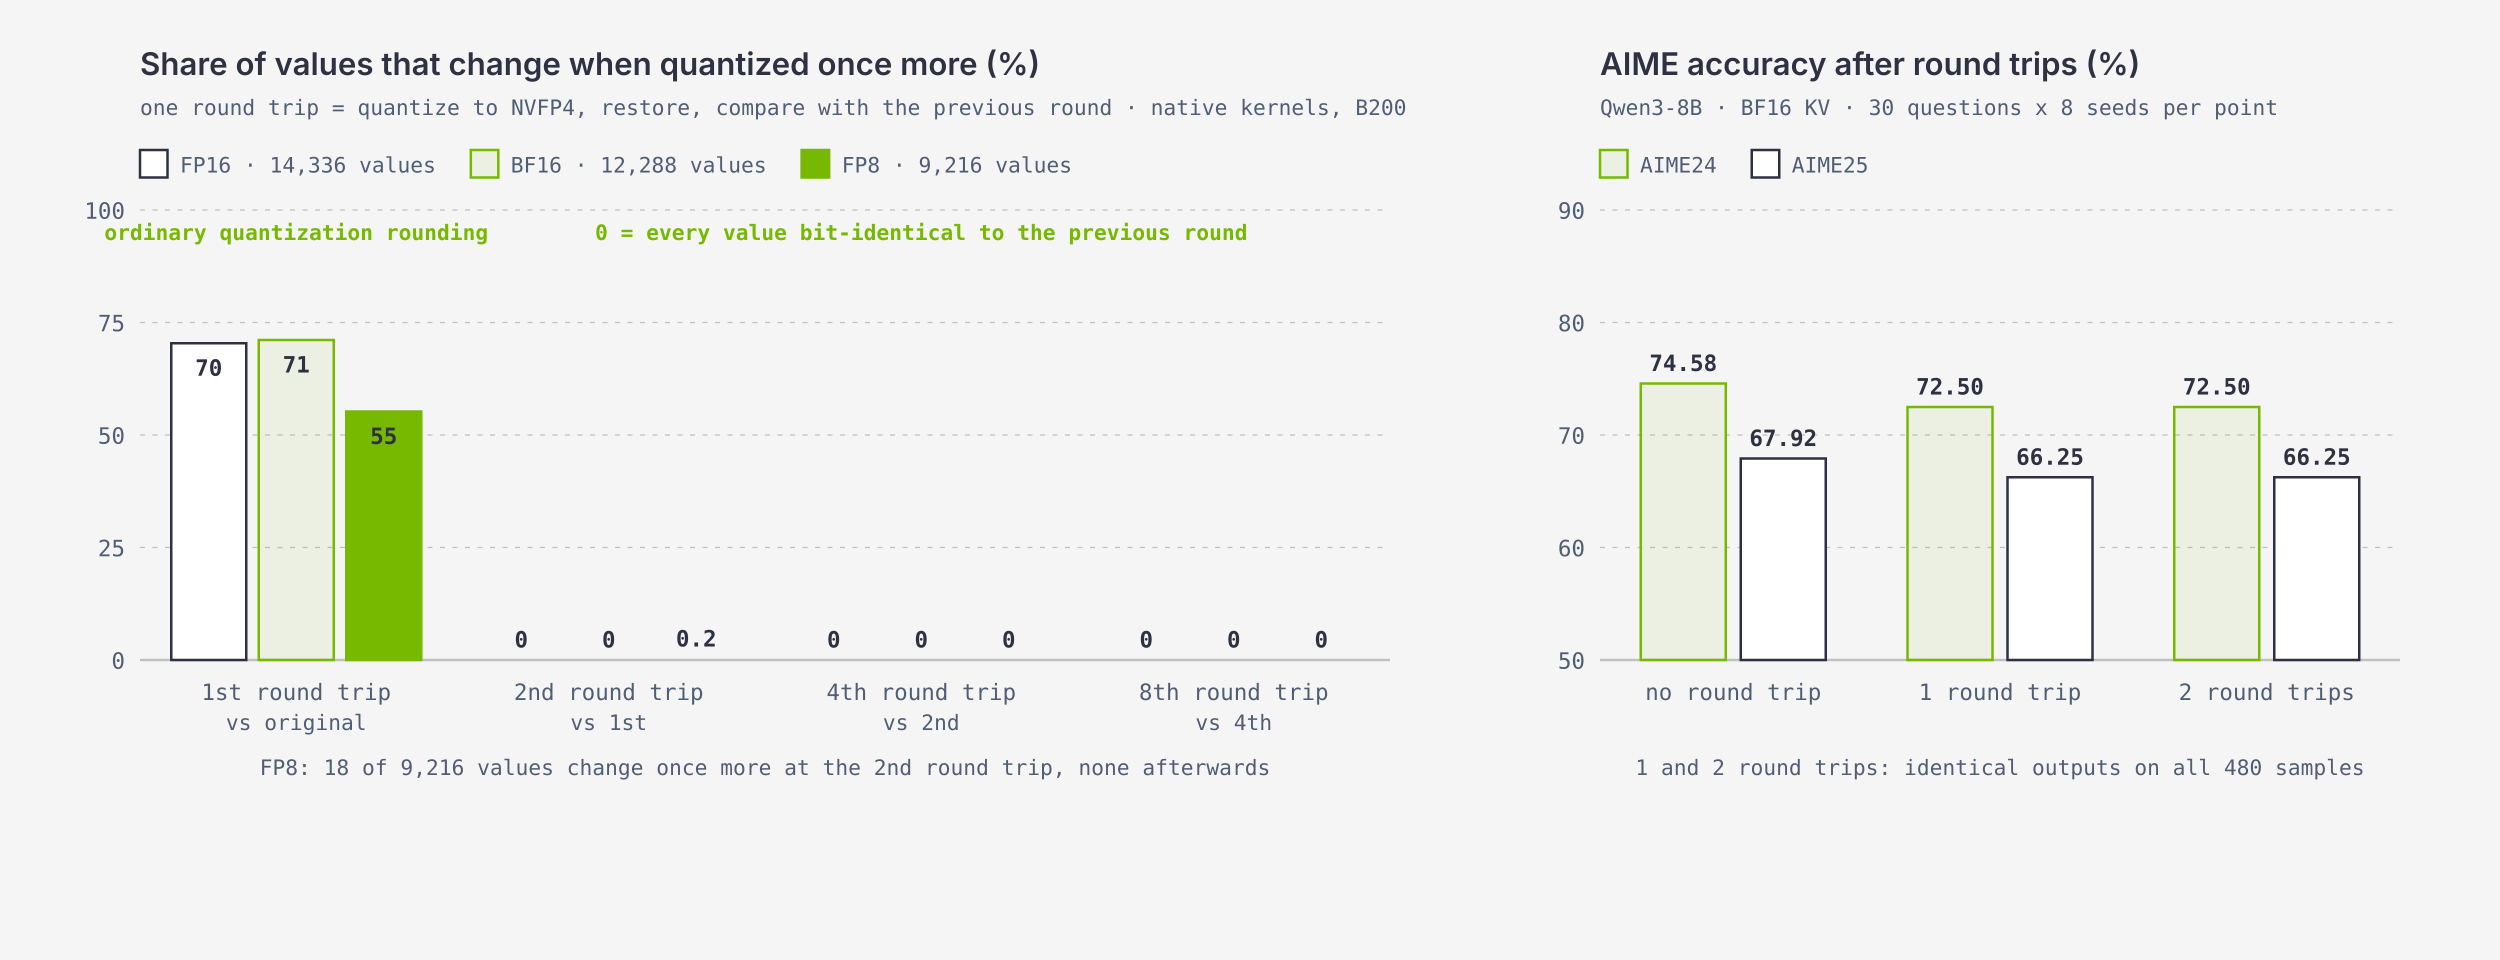
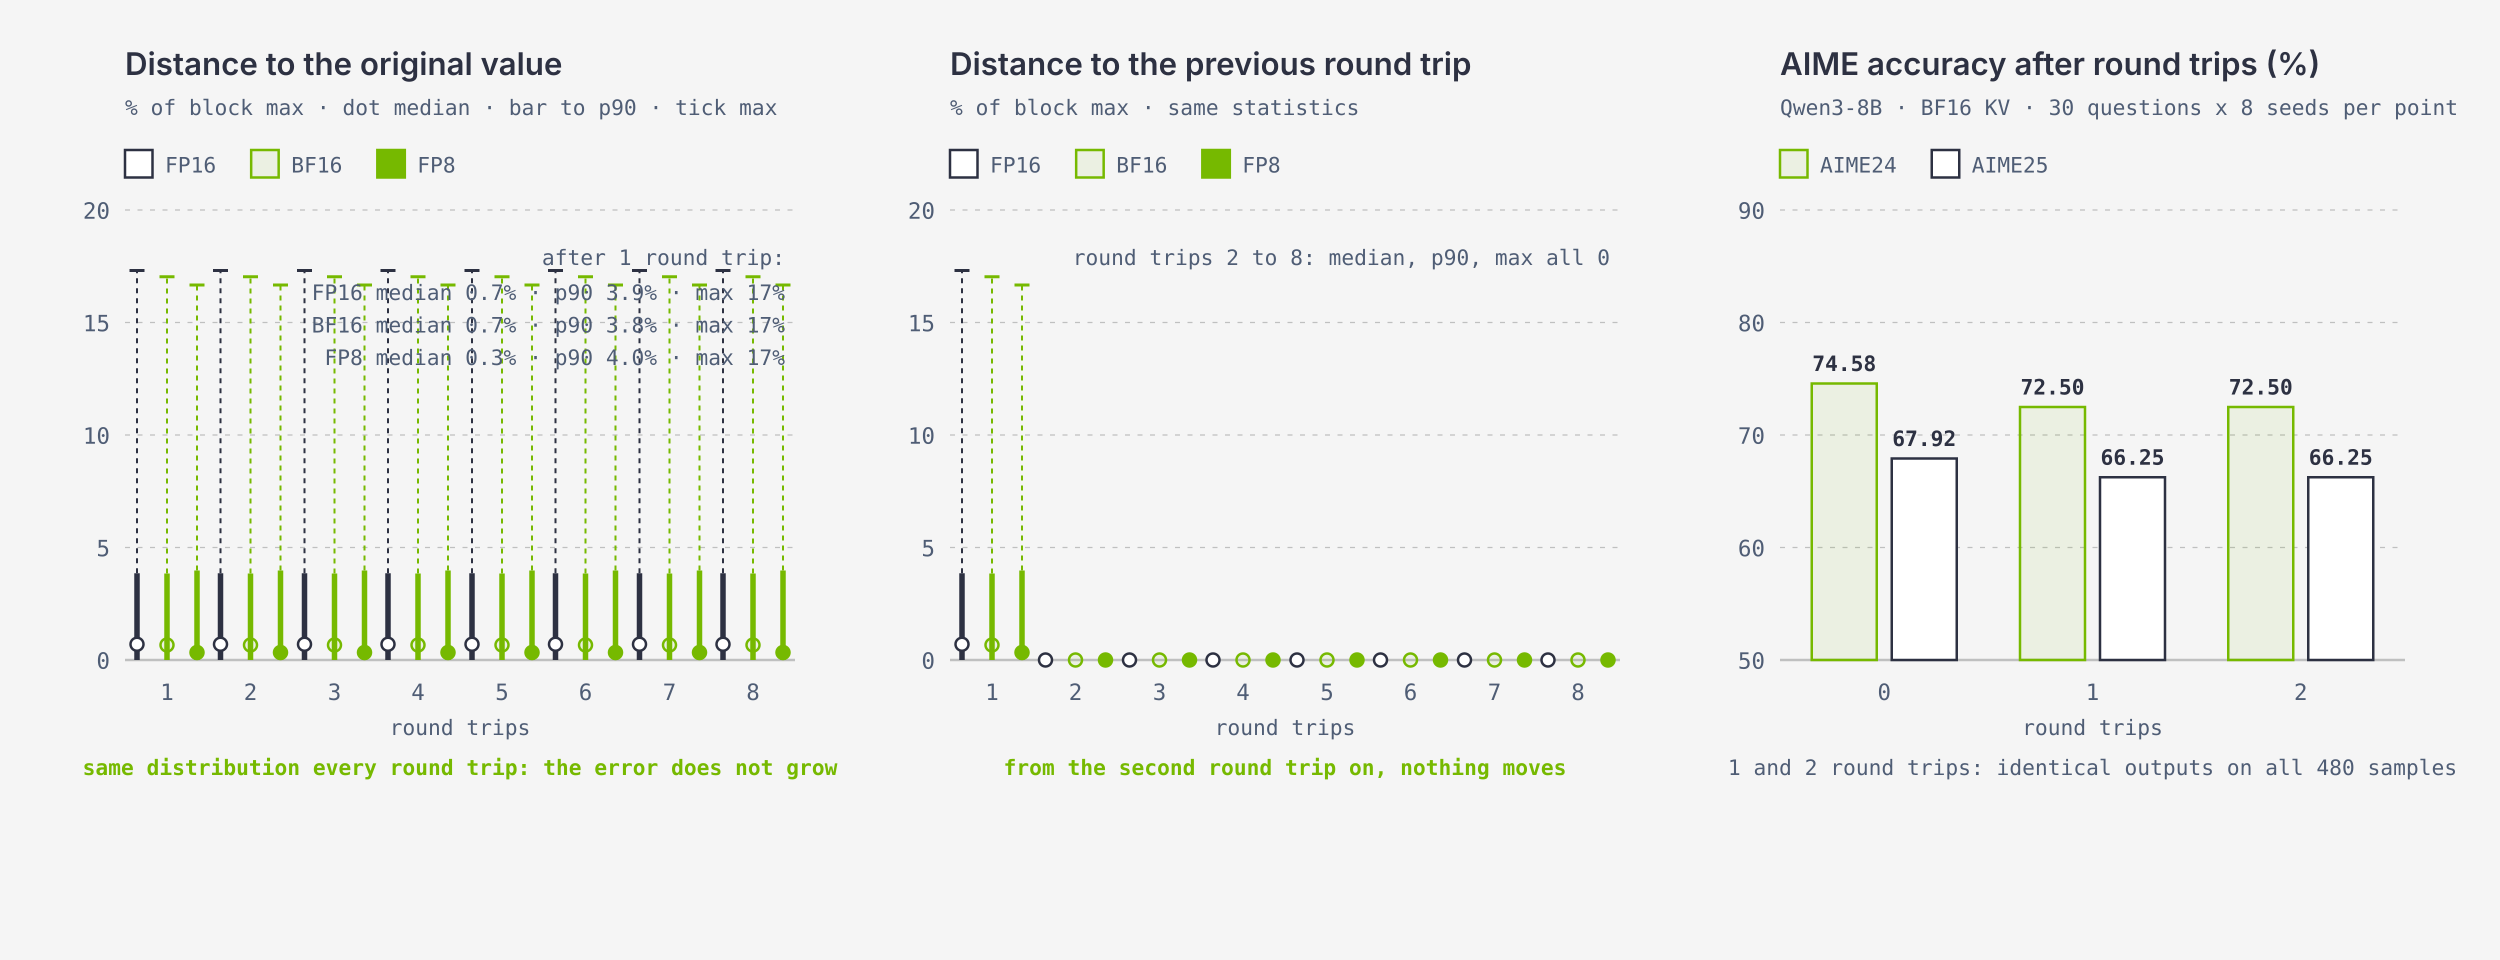
<svg xmlns="http://www.w3.org/2000/svg" viewBox="0 0 1000 384" width="1000" height="384">
  <defs>
    <marker id="ah" markerWidth="8" markerHeight="8" refX="7" refY="4" orient="auto" markerUnits="userSpaceOnUse">
      <path d="M0,0.5 L7,4 L0,7.5" fill="none" stroke="#4f5d75" stroke-width="1" />
    </marker>
  </defs>
  <rect width="1000" height="384" fill="#f5f5f5" />
-   <text x="56.0" y="30.0" font-family="'Geist','Inter',system-ui,-apple-system,'Segoe UI',sans-serif" font-size="12.5" font-weight="600" fill="#2d3142" text-anchor="start">Share of values that change when quantized once more (%)</text>
-   <text x="56.0" y="46.0" font-family="'Geist Mono','SFMono-Regular',Menlo,Consolas,monospace" font-size="8.5" font-weight="500" fill="#4f5d75" text-anchor="start">one round trip = quantize to NVFP4, restore, compare with the previous round · native kernels, B200</text>
-   <line x1="56" y1="264.0" x2="556" y2="264.0" stroke="#bfc0c0" stroke-width="1" />
-   <text x="50.0" y="267.5" font-family="'Geist Mono','SFMono-Regular',Menlo,Consolas,monospace" font-size="9" font-weight="500" fill="#4f5d75" text-anchor="end">0</text>
-   <line x1="56" y1="219.0" x2="556" y2="219.0" stroke="#bfc0c0" stroke-width="0.5" stroke-dasharray="2,3" />
-   <text x="50.0" y="222.5" font-family="'Geist Mono','SFMono-Regular',Menlo,Consolas,monospace" font-size="9" font-weight="500" fill="#4f5d75" text-anchor="end">25</text>
-   <line x1="56" y1="174.0" x2="556" y2="174.0" stroke="#bfc0c0" stroke-width="0.5" stroke-dasharray="2,3" />
-   <text x="50.0" y="177.5" font-family="'Geist Mono','SFMono-Regular',Menlo,Consolas,monospace" font-size="9" font-weight="500" fill="#4f5d75" text-anchor="end">50</text>
-   <line x1="56" y1="129.0" x2="556" y2="129.0" stroke="#bfc0c0" stroke-width="0.5" stroke-dasharray="2,3" />
-   <text x="50.0" y="132.5" font-family="'Geist Mono','SFMono-Regular',Menlo,Consolas,monospace" font-size="9" font-weight="500" fill="#4f5d75" text-anchor="end">75</text>
-   <line x1="56" y1="84.0" x2="556" y2="84.0" stroke="#bfc0c0" stroke-width="0.5" stroke-dasharray="2,3" />
-   <text x="50.0" y="87.5" font-family="'Geist Mono','SFMono-Regular',Menlo,Consolas,monospace" font-size="9" font-weight="500" fill="#4f5d75" text-anchor="end">100</text>
-   <rect x="68.5" y="137.3" width="30" height="126.7" fill="#ffffff" stroke="#2d3142" stroke-width="1" />
-   <text x="83.5" y="150.3" font-family="'Geist Mono','SFMono-Regular',Menlo,Consolas,monospace" font-size="9" font-weight="600" fill="#2d3142" text-anchor="middle">70</text>
-   <rect x="103.5" y="136.0" width="30" height="128.0" fill="rgba(118,185,0,0.08)" stroke="#76B900" stroke-width="1" />
-   <text x="118.5" y="149.0" font-family="'Geist Mono','SFMono-Regular',Menlo,Consolas,monospace" font-size="9" font-weight="600" fill="#2d3142" text-anchor="middle">71</text>
-   <rect x="138.5" y="164.6" width="30" height="99.4" fill="#76B900" stroke="#76B900" stroke-width="1" />
-   <text x="153.5" y="177.6" font-family="'Geist Mono','SFMono-Regular',Menlo,Consolas,monospace" font-size="9" font-weight="600" fill="#2d3142" text-anchor="middle">55</text>
-   <text x="118.5" y="280.0" font-family="'Geist Mono','SFMono-Regular',Menlo,Consolas,monospace" font-size="9" font-weight="500" fill="#4f5d75" text-anchor="middle">1st round trip</text>
-   <text x="118.5" y="292.0" font-family="'Geist Mono','SFMono-Regular',Menlo,Consolas,monospace" font-size="8.5" font-weight="500" fill="#4f5d75" text-anchor="middle">vs original</text>
-   <text x="208.5" y="259.0" font-family="'Geist Mono','SFMono-Regular',Menlo,Consolas,monospace" font-size="9" font-weight="600" fill="#2d3142" text-anchor="middle">0</text>
-   <text x="243.5" y="259.0" font-family="'Geist Mono','SFMono-Regular',Menlo,Consolas,monospace" font-size="9" font-weight="600" fill="#2d3142" text-anchor="middle">0</text>
-   <text x="278.5" y="258.6" font-family="'Geist Mono','SFMono-Regular',Menlo,Consolas,monospace" font-size="9" font-weight="600" fill="#2d3142" text-anchor="middle">0.2</text>
-   <text x="243.5" y="280.0" font-family="'Geist Mono','SFMono-Regular',Menlo,Consolas,monospace" font-size="9" font-weight="500" fill="#4f5d75" text-anchor="middle">2nd round trip</text>
-   <text x="243.5" y="292.0" font-family="'Geist Mono','SFMono-Regular',Menlo,Consolas,monospace" font-size="8.5" font-weight="500" fill="#4f5d75" text-anchor="middle">vs 1st</text>
-   <text x="333.5" y="259.0" font-family="'Geist Mono','SFMono-Regular',Menlo,Consolas,monospace" font-size="9" font-weight="600" fill="#2d3142" text-anchor="middle">0</text>
-   <text x="368.5" y="259.0" font-family="'Geist Mono','SFMono-Regular',Menlo,Consolas,monospace" font-size="9" font-weight="600" fill="#2d3142" text-anchor="middle">0</text>
-   <text x="403.5" y="259.0" font-family="'Geist Mono','SFMono-Regular',Menlo,Consolas,monospace" font-size="9" font-weight="600" fill="#2d3142" text-anchor="middle">0</text>
-   <text x="368.5" y="280.0" font-family="'Geist Mono','SFMono-Regular',Menlo,Consolas,monospace" font-size="9" font-weight="500" fill="#4f5d75" text-anchor="middle">4th round trip</text>
-   <text x="368.5" y="292.0" font-family="'Geist Mono','SFMono-Regular',Menlo,Consolas,monospace" font-size="8.5" font-weight="500" fill="#4f5d75" text-anchor="middle">vs 2nd</text>
-   <text x="458.5" y="259.0" font-family="'Geist Mono','SFMono-Regular',Menlo,Consolas,monospace" font-size="9" font-weight="600" fill="#2d3142" text-anchor="middle">0</text>
-   <text x="493.5" y="259.0" font-family="'Geist Mono','SFMono-Regular',Menlo,Consolas,monospace" font-size="9" font-weight="600" fill="#2d3142" text-anchor="middle">0</text>
-   <text x="528.5" y="259.0" font-family="'Geist Mono','SFMono-Regular',Menlo,Consolas,monospace" font-size="9" font-weight="600" fill="#2d3142" text-anchor="middle">0</text>
-   <text x="493.5" y="280.0" font-family="'Geist Mono','SFMono-Regular',Menlo,Consolas,monospace" font-size="9" font-weight="500" fill="#4f5d75" text-anchor="middle">8th round trip</text>
-   <text x="493.5" y="292.0" font-family="'Geist Mono','SFMono-Regular',Menlo,Consolas,monospace" font-size="8.5" font-weight="500" fill="#4f5d75" text-anchor="middle">vs 4th</text>
-   <rect x="56" y="60" width="11" height="11" fill="#ffffff" stroke="#2d3142" />
-   <text x="72.0" y="69.0" font-family="'Geist Mono','SFMono-Regular',Menlo,Consolas,monospace" font-size="8.5" font-weight="500" fill="#4f5d75" text-anchor="start">FP16 · 14,336 values</text>
-   <rect x="188.326" y="60" width="11" height="11" fill="rgba(118,185,0,0.08)" stroke="#76B900" />
-   <text x="204.3" y="69.0" font-family="'Geist Mono','SFMono-Regular',Menlo,Consolas,monospace" font-size="8.5" font-weight="500" fill="#4f5d75" text-anchor="start">BF16 · 12,288 values</text>
-   <rect x="320.652" y="60" width="11" height="11" fill="#76B900" stroke="#76B900" />
-   <text x="336.7" y="69.0" font-family="'Geist Mono','SFMono-Regular',Menlo,Consolas,monospace" font-size="8.5" font-weight="500" fill="#4f5d75" text-anchor="start">FP8 · 9,216 values</text>
-   <text x="118.5" y="96.0" font-family="'Geist Mono','SFMono-Regular',Menlo,Consolas,monospace" font-size="8.5" font-weight="600" fill="#76B900" text-anchor="middle">ordinary quantization rounding</text>
-   <text x="368.5" y="96.0" font-family="'Geist Mono','SFMono-Regular',Menlo,Consolas,monospace" font-size="8.5" font-weight="600" fill="#76B900" text-anchor="middle">0 = every value bit-identical to the previous round</text>
-   <text x="306.0" y="310.0" font-family="'Geist Mono','SFMono-Regular',Menlo,Consolas,monospace" font-size="8.5" font-weight="500" fill="#4f5d75" text-anchor="middle">FP8: 18 of 9,216 values change once more at the 2nd round trip, none afterwards</text>
-   <text x="640.0" y="30.0" font-family="'Geist','Inter',system-ui,-apple-system,'Segoe UI',sans-serif" font-size="12.5" font-weight="600" fill="#2d3142" text-anchor="start">AIME accuracy after round trips (%)</text>
-   <text x="640.0" y="46.0" font-family="'Geist Mono','SFMono-Regular',Menlo,Consolas,monospace" font-size="8.5" font-weight="500" fill="#4f5d75" text-anchor="start">Qwen3-8B · BF16 KV · 30 questions x 8 seeds per point</text>
-   <line x1="640" y1="264.0" x2="960" y2="264.0" stroke="#bfc0c0" stroke-width="1" />
-   <text x="634.0" y="267.5" font-family="'Geist Mono','SFMono-Regular',Menlo,Consolas,monospace" font-size="9" font-weight="500" fill="#4f5d75" text-anchor="end">50</text>
-   <line x1="640" y1="219.0" x2="960" y2="219.0" stroke="#bfc0c0" stroke-width="0.5" stroke-dasharray="2,3" />
-   <text x="634.0" y="222.5" font-family="'Geist Mono','SFMono-Regular',Menlo,Consolas,monospace" font-size="9" font-weight="500" fill="#4f5d75" text-anchor="end">60</text>
-   <line x1="640" y1="174.0" x2="960" y2="174.0" stroke="#bfc0c0" stroke-width="0.5" stroke-dasharray="2,3" />
-   <text x="634.0" y="177.5" font-family="'Geist Mono','SFMono-Regular',Menlo,Consolas,monospace" font-size="9" font-weight="500" fill="#4f5d75" text-anchor="end">70</text>
-   <line x1="640" y1="129.0" x2="960" y2="129.0" stroke="#bfc0c0" stroke-width="0.5" stroke-dasharray="2,3" />
-   <text x="634.0" y="132.5" font-family="'Geist Mono','SFMono-Regular',Menlo,Consolas,monospace" font-size="9" font-weight="500" fill="#4f5d75" text-anchor="end">80</text>
-   <line x1="640" y1="84.0" x2="960" y2="84.0" stroke="#bfc0c0" stroke-width="0.5" stroke-dasharray="2,3" />
-   <text x="634.0" y="87.5" font-family="'Geist Mono','SFMono-Regular',Menlo,Consolas,monospace" font-size="9" font-weight="500" fill="#4f5d75" text-anchor="end">90</text>
-   <rect x="656.3" y="153.4" width="34" height="110.6" fill="rgba(118,185,0,0.08)" stroke="#76B900" stroke-width="1" />
-   <text x="673.3" y="148.4" font-family="'Geist Mono','SFMono-Regular',Menlo,Consolas,monospace" font-size="9" font-weight="600" fill="#2d3142" text-anchor="middle">74.58</text>
-   <rect x="696.3" y="183.4" width="34" height="80.6" fill="#ffffff" stroke="#2d3142" stroke-width="1" />
-   <text x="713.3" y="178.4" font-family="'Geist Mono','SFMono-Regular',Menlo,Consolas,monospace" font-size="9" font-weight="600" fill="#2d3142" text-anchor="middle">67.92</text>
-   <rect x="763.0" y="162.8" width="34" height="101.2" fill="rgba(118,185,0,0.08)" stroke="#76B900" stroke-width="1" />
-   <text x="780.0" y="157.8" font-family="'Geist Mono','SFMono-Regular',Menlo,Consolas,monospace" font-size="9" font-weight="600" fill="#2d3142" text-anchor="middle">72.50</text>
-   <rect x="803.0" y="190.9" width="34" height="73.1" fill="#ffffff" stroke="#2d3142" stroke-width="1" />
-   <text x="820.0" y="185.9" font-family="'Geist Mono','SFMono-Regular',Menlo,Consolas,monospace" font-size="9" font-weight="600" fill="#2d3142" text-anchor="middle">66.25</text>
-   <rect x="869.7" y="162.8" width="34" height="101.2" fill="rgba(118,185,0,0.08)" stroke="#76B900" stroke-width="1" />
-   <text x="886.7" y="157.8" font-family="'Geist Mono','SFMono-Regular',Menlo,Consolas,monospace" font-size="9" font-weight="600" fill="#2d3142" text-anchor="middle">72.50</text>
-   <rect x="909.7" y="190.9" width="34" height="73.1" fill="#ffffff" stroke="#2d3142" stroke-width="1" />
-   <text x="926.7" y="185.9" font-family="'Geist Mono','SFMono-Regular',Menlo,Consolas,monospace" font-size="9" font-weight="600" fill="#2d3142" text-anchor="middle">66.25</text>
-   <rect x="640" y="60" width="11" height="11" fill="rgba(118,185,0,0.08)" stroke="#76B900" />
-   <text x="656.0" y="69.0" font-family="'Geist Mono','SFMono-Regular',Menlo,Consolas,monospace" font-size="8.5" font-weight="500" fill="#4f5d75" text-anchor="start">AIME24</text>
-   <rect x="700.698" y="60" width="11" height="11" fill="#ffffff" stroke="#2d3142" />
-   <text x="716.7" y="69.0" font-family="'Geist Mono','SFMono-Regular',Menlo,Consolas,monospace" font-size="8.5" font-weight="500" fill="#4f5d75" text-anchor="start">AIME25</text>
-   <text x="693.3" y="280.0" font-family="'Geist Mono','SFMono-Regular',Menlo,Consolas,monospace" font-size="9" font-weight="500" fill="#4f5d75" text-anchor="middle">no round trip</text>
-   <text x="800.0" y="280.0" font-family="'Geist Mono','SFMono-Regular',Menlo,Consolas,monospace" font-size="9" font-weight="500" fill="#4f5d75" text-anchor="middle">1 round trip</text>
-   <text x="906.7" y="280.0" font-family="'Geist Mono','SFMono-Regular',Menlo,Consolas,monospace" font-size="9" font-weight="500" fill="#4f5d75" text-anchor="middle">2 round trips</text>
-   <text x="800.0" y="310.0" font-family="'Geist Mono','SFMono-Regular',Menlo,Consolas,monospace" font-size="8.5" font-weight="500" fill="#4f5d75" text-anchor="middle">1 and 2 round trips: identical outputs on all 480 samples</text>
+   <text x="50.0" y="30.0" font-family="'Geist','Inter',system-ui,-apple-system,'Segoe UI',sans-serif" font-size="12.5" font-weight="600" fill="#2d3142" text-anchor="start">Distance to the original value</text>
+   <text x="50.0" y="46.0" font-family="'Geist Mono','SFMono-Regular',Menlo,Consolas,monospace" font-size="8.5" font-weight="500" fill="#4f5d75" text-anchor="start">% of block max · dot median · bar to p90 · tick max</text>
+   <line x1="50" y1="264.0" x2="318" y2="264.0" stroke="#bfc0c0" stroke-width="1" />
+   <text x="44.0" y="267.5" font-family="'Geist Mono','SFMono-Regular',Menlo,Consolas,monospace" font-size="9" font-weight="500" fill="#4f5d75" text-anchor="end">0</text>
+   <line x1="50" y1="219.0" x2="318" y2="219.0" stroke="#bfc0c0" stroke-width="0.5" stroke-dasharray="2,3" />
+   <text x="44.0" y="222.5" font-family="'Geist Mono','SFMono-Regular',Menlo,Consolas,monospace" font-size="9" font-weight="500" fill="#4f5d75" text-anchor="end">5</text>
+   <line x1="50" y1="174.0" x2="318" y2="174.0" stroke="#bfc0c0" stroke-width="0.5" stroke-dasharray="2,3" />
+   <text x="44.0" y="177.5" font-family="'Geist Mono','SFMono-Regular',Menlo,Consolas,monospace" font-size="9" font-weight="500" fill="#4f5d75" text-anchor="end">10</text>
+   <line x1="50" y1="129.0" x2="318" y2="129.0" stroke="#bfc0c0" stroke-width="0.5" stroke-dasharray="2,3" />
+   <text x="44.0" y="132.5" font-family="'Geist Mono','SFMono-Regular',Menlo,Consolas,monospace" font-size="9" font-weight="500" fill="#4f5d75" text-anchor="end">15</text>
+   <line x1="50" y1="84.0" x2="318" y2="84.0" stroke="#bfc0c0" stroke-width="0.5" stroke-dasharray="2,3" />
+   <text x="44.0" y="87.5" font-family="'Geist Mono','SFMono-Regular',Menlo,Consolas,monospace" font-size="9" font-weight="500" fill="#4f5d75" text-anchor="end">20</text>
+   <line x1="54.8" y1="229.3" x2="54.8" y2="108.2" stroke="#2d3142" stroke-width="0.8" stroke-dasharray="2,2" />
+   <line x1="54.8" y1="264.0" x2="54.8" y2="229.3" stroke="#2d3142" stroke-width="2.2" />
+   <circle cx="54.8" cy="257.7" r="2.6" fill="#ffffff" stroke="#2d3142" stroke-width="1" />
+   <line x1="51.8" y1="108.2" x2="57.8" y2="108.2" stroke="#2d3142" stroke-width="1.2" />
+   <line x1="66.8" y1="229.4" x2="66.8" y2="110.7" stroke="#76B900" stroke-width="0.8" stroke-dasharray="2,2" />
+   <line x1="66.8" y1="264.0" x2="66.8" y2="229.4" stroke="#76B900" stroke-width="2.2" />
+   <circle cx="66.8" cy="258.0" r="2.6" fill="rgba(118,185,0,0.08)" stroke="#76B900" stroke-width="1" />
+   <line x1="63.8" y1="110.7" x2="69.8" y2="110.7" stroke="#76B900" stroke-width="1.2" />
+   <line x1="78.8" y1="228.2" x2="78.8" y2="114.0" stroke="#76B900" stroke-width="0.8" stroke-dasharray="2,2" />
+   <line x1="78.8" y1="264.0" x2="78.8" y2="228.2" stroke="#76B900" stroke-width="2.2" />
+   <circle cx="78.8" cy="261.0" r="2.6" fill="#76B900" stroke="#76B900" stroke-width="1" />
+   <line x1="75.8" y1="114.0" x2="81.8" y2="114.0" stroke="#76B900" stroke-width="1.2" />
+   <text x="66.8" y="280.0" font-family="'Geist Mono','SFMono-Regular',Menlo,Consolas,monospace" font-size="9" font-weight="500" fill="#4f5d75" text-anchor="middle">1</text>
+   <line x1="88.2" y1="229.3" x2="88.2" y2="108.2" stroke="#2d3142" stroke-width="0.8" stroke-dasharray="2,2" />
+   <line x1="88.2" y1="264.0" x2="88.2" y2="229.3" stroke="#2d3142" stroke-width="2.2" />
+   <circle cx="88.2" cy="257.7" r="2.6" fill="#ffffff" stroke="#2d3142" stroke-width="1" />
+   <line x1="85.2" y1="108.2" x2="91.2" y2="108.2" stroke="#2d3142" stroke-width="1.2" />
+   <line x1="100.2" y1="229.4" x2="100.2" y2="110.7" stroke="#76B900" stroke-width="0.8" stroke-dasharray="2,2" />
+   <line x1="100.2" y1="264.0" x2="100.2" y2="229.4" stroke="#76B900" stroke-width="2.2" />
+   <circle cx="100.2" cy="258.0" r="2.6" fill="rgba(118,185,0,0.08)" stroke="#76B900" stroke-width="1" />
+   <line x1="97.2" y1="110.7" x2="103.2" y2="110.7" stroke="#76B900" stroke-width="1.2" />
+   <line x1="112.2" y1="228.2" x2="112.2" y2="114.0" stroke="#76B900" stroke-width="0.8" stroke-dasharray="2,2" />
+   <line x1="112.2" y1="264.0" x2="112.2" y2="228.2" stroke="#76B900" stroke-width="2.2" />
+   <circle cx="112.2" cy="261.0" r="2.6" fill="#76B900" stroke="#76B900" stroke-width="1" />
+   <line x1="109.2" y1="114.0" x2="115.2" y2="114.0" stroke="#76B900" stroke-width="1.2" />
+   <text x="100.2" y="280.0" font-family="'Geist Mono','SFMono-Regular',Menlo,Consolas,monospace" font-size="9" font-weight="500" fill="#4f5d75" text-anchor="middle">2</text>
+   <line x1="121.8" y1="229.3" x2="121.8" y2="108.2" stroke="#2d3142" stroke-width="0.8" stroke-dasharray="2,2" />
+   <line x1="121.8" y1="264.0" x2="121.8" y2="229.3" stroke="#2d3142" stroke-width="2.2" />
+   <circle cx="121.8" cy="257.7" r="2.6" fill="#ffffff" stroke="#2d3142" stroke-width="1" />
+   <line x1="118.8" y1="108.2" x2="124.8" y2="108.2" stroke="#2d3142" stroke-width="1.2" />
+   <line x1="133.8" y1="229.4" x2="133.8" y2="110.7" stroke="#76B900" stroke-width="0.8" stroke-dasharray="2,2" />
+   <line x1="133.8" y1="264.0" x2="133.8" y2="229.4" stroke="#76B900" stroke-width="2.2" />
+   <circle cx="133.8" cy="258.0" r="2.6" fill="rgba(118,185,0,0.08)" stroke="#76B900" stroke-width="1" />
+   <line x1="130.8" y1="110.7" x2="136.8" y2="110.7" stroke="#76B900" stroke-width="1.2" />
+   <line x1="145.8" y1="228.2" x2="145.8" y2="114.0" stroke="#76B900" stroke-width="0.8" stroke-dasharray="2,2" />
+   <line x1="145.8" y1="264.0" x2="145.8" y2="228.2" stroke="#76B900" stroke-width="2.2" />
+   <circle cx="145.8" cy="261.0" r="2.6" fill="#76B900" stroke="#76B900" stroke-width="1" />
+   <line x1="142.8" y1="114.0" x2="148.8" y2="114.0" stroke="#76B900" stroke-width="1.2" />
+   <text x="133.8" y="280.0" font-family="'Geist Mono','SFMono-Regular',Menlo,Consolas,monospace" font-size="9" font-weight="500" fill="#4f5d75" text-anchor="middle">3</text>
+   <line x1="155.2" y1="229.3" x2="155.2" y2="108.2" stroke="#2d3142" stroke-width="0.8" stroke-dasharray="2,2" />
+   <line x1="155.2" y1="264.0" x2="155.2" y2="229.3" stroke="#2d3142" stroke-width="2.2" />
+   <circle cx="155.2" cy="257.7" r="2.6" fill="#ffffff" stroke="#2d3142" stroke-width="1" />
+   <line x1="152.2" y1="108.2" x2="158.2" y2="108.2" stroke="#2d3142" stroke-width="1.2" />
+   <line x1="167.2" y1="229.4" x2="167.2" y2="110.7" stroke="#76B900" stroke-width="0.8" stroke-dasharray="2,2" />
+   <line x1="167.2" y1="264.0" x2="167.2" y2="229.4" stroke="#76B900" stroke-width="2.2" />
+   <circle cx="167.2" cy="258.0" r="2.6" fill="rgba(118,185,0,0.08)" stroke="#76B900" stroke-width="1" />
+   <line x1="164.2" y1="110.7" x2="170.2" y2="110.7" stroke="#76B900" stroke-width="1.2" />
+   <line x1="179.2" y1="228.2" x2="179.2" y2="114.0" stroke="#76B900" stroke-width="0.8" stroke-dasharray="2,2" />
+   <line x1="179.2" y1="264.0" x2="179.2" y2="228.2" stroke="#76B900" stroke-width="2.2" />
+   <circle cx="179.2" cy="261.0" r="2.6" fill="#76B900" stroke="#76B900" stroke-width="1" />
+   <line x1="176.2" y1="114.0" x2="182.2" y2="114.0" stroke="#76B900" stroke-width="1.2" />
+   <text x="167.2" y="280.0" font-family="'Geist Mono','SFMono-Regular',Menlo,Consolas,monospace" font-size="9" font-weight="500" fill="#4f5d75" text-anchor="middle">4</text>
+   <line x1="188.8" y1="229.3" x2="188.8" y2="108.2" stroke="#2d3142" stroke-width="0.8" stroke-dasharray="2,2" />
+   <line x1="188.8" y1="264.0" x2="188.8" y2="229.3" stroke="#2d3142" stroke-width="2.2" />
+   <circle cx="188.8" cy="257.7" r="2.6" fill="#ffffff" stroke="#2d3142" stroke-width="1" />
+   <line x1="185.8" y1="108.2" x2="191.8" y2="108.2" stroke="#2d3142" stroke-width="1.2" />
+   <line x1="200.8" y1="229.4" x2="200.8" y2="110.7" stroke="#76B900" stroke-width="0.8" stroke-dasharray="2,2" />
+   <line x1="200.8" y1="264.0" x2="200.8" y2="229.4" stroke="#76B900" stroke-width="2.2" />
+   <circle cx="200.8" cy="258.0" r="2.6" fill="rgba(118,185,0,0.08)" stroke="#76B900" stroke-width="1" />
+   <line x1="197.8" y1="110.7" x2="203.8" y2="110.7" stroke="#76B900" stroke-width="1.2" />
+   <line x1="212.8" y1="228.2" x2="212.8" y2="114.0" stroke="#76B900" stroke-width="0.8" stroke-dasharray="2,2" />
+   <line x1="212.8" y1="264.0" x2="212.8" y2="228.2" stroke="#76B900" stroke-width="2.2" />
+   <circle cx="212.8" cy="261.0" r="2.6" fill="#76B900" stroke="#76B900" stroke-width="1" />
+   <line x1="209.8" y1="114.0" x2="215.8" y2="114.0" stroke="#76B900" stroke-width="1.2" />
+   <text x="200.8" y="280.0" font-family="'Geist Mono','SFMono-Regular',Menlo,Consolas,monospace" font-size="9" font-weight="500" fill="#4f5d75" text-anchor="middle">5</text>
+   <line x1="222.2" y1="229.3" x2="222.2" y2="108.2" stroke="#2d3142" stroke-width="0.8" stroke-dasharray="2,2" />
+   <line x1="222.2" y1="264.0" x2="222.2" y2="229.3" stroke="#2d3142" stroke-width="2.2" />
+   <circle cx="222.2" cy="257.7" r="2.6" fill="#ffffff" stroke="#2d3142" stroke-width="1" />
+   <line x1="219.2" y1="108.2" x2="225.2" y2="108.2" stroke="#2d3142" stroke-width="1.2" />
+   <line x1="234.2" y1="229.4" x2="234.2" y2="110.7" stroke="#76B900" stroke-width="0.8" stroke-dasharray="2,2" />
+   <line x1="234.2" y1="264.0" x2="234.2" y2="229.4" stroke="#76B900" stroke-width="2.2" />
+   <circle cx="234.2" cy="258.0" r="2.6" fill="rgba(118,185,0,0.08)" stroke="#76B900" stroke-width="1" />
+   <line x1="231.2" y1="110.7" x2="237.2" y2="110.7" stroke="#76B900" stroke-width="1.2" />
+   <line x1="246.2" y1="228.2" x2="246.2" y2="114.0" stroke="#76B900" stroke-width="0.8" stroke-dasharray="2,2" />
+   <line x1="246.2" y1="264.0" x2="246.2" y2="228.2" stroke="#76B900" stroke-width="2.2" />
+   <circle cx="246.2" cy="261.0" r="2.6" fill="#76B900" stroke="#76B900" stroke-width="1" />
+   <line x1="243.2" y1="114.0" x2="249.2" y2="114.0" stroke="#76B900" stroke-width="1.2" />
+   <text x="234.2" y="280.0" font-family="'Geist Mono','SFMono-Regular',Menlo,Consolas,monospace" font-size="9" font-weight="500" fill="#4f5d75" text-anchor="middle">6</text>
+   <line x1="255.8" y1="229.3" x2="255.8" y2="108.2" stroke="#2d3142" stroke-width="0.8" stroke-dasharray="2,2" />
+   <line x1="255.8" y1="264.0" x2="255.8" y2="229.3" stroke="#2d3142" stroke-width="2.2" />
+   <circle cx="255.8" cy="257.7" r="2.6" fill="#ffffff" stroke="#2d3142" stroke-width="1" />
+   <line x1="252.8" y1="108.2" x2="258.8" y2="108.2" stroke="#2d3142" stroke-width="1.2" />
+   <line x1="267.8" y1="229.4" x2="267.8" y2="110.7" stroke="#76B900" stroke-width="0.8" stroke-dasharray="2,2" />
+   <line x1="267.8" y1="264.0" x2="267.8" y2="229.4" stroke="#76B900" stroke-width="2.2" />
+   <circle cx="267.8" cy="258.0" r="2.6" fill="rgba(118,185,0,0.08)" stroke="#76B900" stroke-width="1" />
+   <line x1="264.8" y1="110.7" x2="270.8" y2="110.7" stroke="#76B900" stroke-width="1.2" />
+   <line x1="279.8" y1="228.2" x2="279.8" y2="114.0" stroke="#76B900" stroke-width="0.8" stroke-dasharray="2,2" />
+   <line x1="279.8" y1="264.0" x2="279.8" y2="228.2" stroke="#76B900" stroke-width="2.2" />
+   <circle cx="279.8" cy="261.0" r="2.6" fill="#76B900" stroke="#76B900" stroke-width="1" />
+   <line x1="276.8" y1="114.0" x2="282.8" y2="114.0" stroke="#76B900" stroke-width="1.2" />
+   <text x="267.8" y="280.0" font-family="'Geist Mono','SFMono-Regular',Menlo,Consolas,monospace" font-size="9" font-weight="500" fill="#4f5d75" text-anchor="middle">7</text>
+   <line x1="289.2" y1="229.3" x2="289.2" y2="108.2" stroke="#2d3142" stroke-width="0.8" stroke-dasharray="2,2" />
+   <line x1="289.2" y1="264.0" x2="289.2" y2="229.3" stroke="#2d3142" stroke-width="2.2" />
+   <circle cx="289.2" cy="257.7" r="2.6" fill="#ffffff" stroke="#2d3142" stroke-width="1" />
+   <line x1="286.2" y1="108.2" x2="292.2" y2="108.2" stroke="#2d3142" stroke-width="1.2" />
+   <line x1="301.2" y1="229.4" x2="301.2" y2="110.7" stroke="#76B900" stroke-width="0.8" stroke-dasharray="2,2" />
+   <line x1="301.2" y1="264.0" x2="301.2" y2="229.4" stroke="#76B900" stroke-width="2.2" />
+   <circle cx="301.2" cy="258.0" r="2.6" fill="rgba(118,185,0,0.08)" stroke="#76B900" stroke-width="1" />
+   <line x1="298.2" y1="110.7" x2="304.2" y2="110.7" stroke="#76B900" stroke-width="1.2" />
+   <line x1="313.2" y1="228.2" x2="313.2" y2="114.0" stroke="#76B900" stroke-width="0.8" stroke-dasharray="2,2" />
+   <line x1="313.2" y1="264.0" x2="313.2" y2="228.2" stroke="#76B900" stroke-width="2.2" />
+   <circle cx="313.2" cy="261.0" r="2.6" fill="#76B900" stroke="#76B900" stroke-width="1" />
+   <line x1="310.2" y1="114.0" x2="316.2" y2="114.0" stroke="#76B900" stroke-width="1.2" />
+   <text x="301.2" y="280.0" font-family="'Geist Mono','SFMono-Regular',Menlo,Consolas,monospace" font-size="9" font-weight="500" fill="#4f5d75" text-anchor="middle">8</text>
+   <text x="184.0" y="294.0" font-family="'Geist Mono','SFMono-Regular',Menlo,Consolas,monospace" font-size="8.5" font-weight="500" fill="#4f5d75" text-anchor="middle">round trips</text>
+   <rect x="50" y="60" width="11" height="11" fill="#ffffff" stroke="#2d3142" />
+   <text x="66.0" y="69.0" font-family="'Geist Mono','SFMono-Regular',Menlo,Consolas,monospace" font-size="8.5" font-weight="500" fill="#4f5d75" text-anchor="start">FP16</text>
+   <rect x="100.465" y="60" width="11" height="11" fill="rgba(118,185,0,0.08)" stroke="#76B900" />
+   <text x="116.5" y="69.0" font-family="'Geist Mono','SFMono-Regular',Menlo,Consolas,monospace" font-size="8.5" font-weight="500" fill="#4f5d75" text-anchor="start">BF16</text>
+   <rect x="150.93" y="60" width="11" height="11" fill="#76B900" stroke="#76B900" />
+   <text x="166.9" y="69.0" font-family="'Geist Mono','SFMono-Regular',Menlo,Consolas,monospace" font-size="8.5" font-weight="500" fill="#4f5d75" text-anchor="start">FP8</text>
+   <text x="184.0" y="310.0" font-family="'Geist Mono','SFMono-Regular',Menlo,Consolas,monospace" font-size="8.5" font-weight="600" fill="#76B900" text-anchor="middle">same distribution every round trip: the error does not grow</text>
+   <text x="314.0" y="106.0" font-family="'Geist Mono','SFMono-Regular',Menlo,Consolas,monospace" font-size="8.5" font-weight="500" fill="#4f5d75" text-anchor="end">after 1 round trip:</text>
+   <text x="314.0" y="120.0" font-family="'Geist Mono','SFMono-Regular',Menlo,Consolas,monospace" font-size="8.5" font-weight="500" fill="#4f5d75" text-anchor="end">FP16 median 0.7% · p90 3.9% · max 17%</text>
+   <text x="314.0" y="133.0" font-family="'Geist Mono','SFMono-Regular',Menlo,Consolas,monospace" font-size="8.5" font-weight="500" fill="#4f5d75" text-anchor="end">BF16 median 0.7% · p90 3.8% · max 17%</text>
+   <text x="314.0" y="146.0" font-family="'Geist Mono','SFMono-Regular',Menlo,Consolas,monospace" font-size="8.5" font-weight="500" fill="#4f5d75" text-anchor="end">FP8 median 0.3% · p90 4.0% · max 17%</text>
+   <text x="380.0" y="30.0" font-family="'Geist','Inter',system-ui,-apple-system,'Segoe UI',sans-serif" font-size="12.5" font-weight="600" fill="#2d3142" text-anchor="start">Distance to the previous round trip</text>
+   <text x="380.0" y="46.0" font-family="'Geist Mono','SFMono-Regular',Menlo,Consolas,monospace" font-size="8.5" font-weight="500" fill="#4f5d75" text-anchor="start">% of block max · same statistics</text>
+   <line x1="380" y1="264.0" x2="648" y2="264.0" stroke="#bfc0c0" stroke-width="1" />
+   <text x="374.0" y="267.5" font-family="'Geist Mono','SFMono-Regular',Menlo,Consolas,monospace" font-size="9" font-weight="500" fill="#4f5d75" text-anchor="end">0</text>
+   <line x1="380" y1="219.0" x2="648" y2="219.0" stroke="#bfc0c0" stroke-width="0.5" stroke-dasharray="2,3" />
+   <text x="374.0" y="222.5" font-family="'Geist Mono','SFMono-Regular',Menlo,Consolas,monospace" font-size="9" font-weight="500" fill="#4f5d75" text-anchor="end">5</text>
+   <line x1="380" y1="174.0" x2="648" y2="174.0" stroke="#bfc0c0" stroke-width="0.5" stroke-dasharray="2,3" />
+   <text x="374.0" y="177.5" font-family="'Geist Mono','SFMono-Regular',Menlo,Consolas,monospace" font-size="9" font-weight="500" fill="#4f5d75" text-anchor="end">10</text>
+   <line x1="380" y1="129.0" x2="648" y2="129.0" stroke="#bfc0c0" stroke-width="0.5" stroke-dasharray="2,3" />
+   <text x="374.0" y="132.5" font-family="'Geist Mono','SFMono-Regular',Menlo,Consolas,monospace" font-size="9" font-weight="500" fill="#4f5d75" text-anchor="end">15</text>
+   <line x1="380" y1="84.0" x2="648" y2="84.0" stroke="#bfc0c0" stroke-width="0.5" stroke-dasharray="2,3" />
+   <text x="374.0" y="87.5" font-family="'Geist Mono','SFMono-Regular',Menlo,Consolas,monospace" font-size="9" font-weight="500" fill="#4f5d75" text-anchor="end">20</text>
+   <line x1="384.8" y1="229.3" x2="384.8" y2="108.2" stroke="#2d3142" stroke-width="0.8" stroke-dasharray="2,2" />
+   <line x1="384.8" y1="264.0" x2="384.8" y2="229.3" stroke="#2d3142" stroke-width="2.2" />
+   <circle cx="384.8" cy="257.7" r="2.6" fill="#ffffff" stroke="#2d3142" stroke-width="1" />
+   <line x1="381.8" y1="108.2" x2="387.8" y2="108.2" stroke="#2d3142" stroke-width="1.2" />
+   <line x1="396.8" y1="229.4" x2="396.8" y2="110.7" stroke="#76B900" stroke-width="0.8" stroke-dasharray="2,2" />
+   <line x1="396.8" y1="264.0" x2="396.8" y2="229.4" stroke="#76B900" stroke-width="2.2" />
+   <circle cx="396.8" cy="258.0" r="2.6" fill="rgba(118,185,0,0.08)" stroke="#76B900" stroke-width="1" />
+   <line x1="393.8" y1="110.7" x2="399.8" y2="110.7" stroke="#76B900" stroke-width="1.2" />
+   <line x1="408.8" y1="228.2" x2="408.8" y2="114.0" stroke="#76B900" stroke-width="0.8" stroke-dasharray="2,2" />
+   <line x1="408.8" y1="264.0" x2="408.8" y2="228.2" stroke="#76B900" stroke-width="2.2" />
+   <circle cx="408.8" cy="261.0" r="2.6" fill="#76B900" stroke="#76B900" stroke-width="1" />
+   <line x1="405.8" y1="114.0" x2="411.8" y2="114.0" stroke="#76B900" stroke-width="1.2" />
+   <text x="396.8" y="280.0" font-family="'Geist Mono','SFMono-Regular',Menlo,Consolas,monospace" font-size="9" font-weight="500" fill="#4f5d75" text-anchor="middle">1</text>
+   <line x1="418.2" y1="264.0" x2="418.2" y2="264.0" stroke="#2d3142" stroke-width="2.2" />
+   <circle cx="418.2" cy="264.0" r="2.6" fill="#ffffff" stroke="#2d3142" stroke-width="1" />
+   <line x1="430.2" y1="264.0" x2="430.2" y2="264.0" stroke="#76B900" stroke-width="2.2" />
+   <circle cx="430.2" cy="264.0" r="2.6" fill="rgba(118,185,0,0.08)" stroke="#76B900" stroke-width="1" />
+   <line x1="442.2" y1="264.0" x2="442.2" y2="264.0" stroke="#76B900" stroke-width="2.2" />
+   <circle cx="442.2" cy="264.0" r="2.6" fill="#76B900" stroke="#76B900" stroke-width="1" />
+   <text x="430.2" y="280.0" font-family="'Geist Mono','SFMono-Regular',Menlo,Consolas,monospace" font-size="9" font-weight="500" fill="#4f5d75" text-anchor="middle">2</text>
+   <line x1="451.8" y1="264.0" x2="451.8" y2="264.0" stroke="#2d3142" stroke-width="2.2" />
+   <circle cx="451.8" cy="264.0" r="2.6" fill="#ffffff" stroke="#2d3142" stroke-width="1" />
+   <line x1="463.8" y1="264.0" x2="463.8" y2="264.0" stroke="#76B900" stroke-width="2.2" />
+   <circle cx="463.8" cy="264.0" r="2.6" fill="rgba(118,185,0,0.08)" stroke="#76B900" stroke-width="1" />
+   <line x1="475.8" y1="264.0" x2="475.8" y2="264.0" stroke="#76B900" stroke-width="2.2" />
+   <circle cx="475.8" cy="264.0" r="2.6" fill="#76B900" stroke="#76B900" stroke-width="1" />
+   <text x="463.8" y="280.0" font-family="'Geist Mono','SFMono-Regular',Menlo,Consolas,monospace" font-size="9" font-weight="500" fill="#4f5d75" text-anchor="middle">3</text>
+   <line x1="485.2" y1="264.0" x2="485.2" y2="264.0" stroke="#2d3142" stroke-width="2.2" />
+   <circle cx="485.2" cy="264.0" r="2.6" fill="#ffffff" stroke="#2d3142" stroke-width="1" />
+   <line x1="497.2" y1="264.0" x2="497.2" y2="264.0" stroke="#76B900" stroke-width="2.2" />
+   <circle cx="497.2" cy="264.0" r="2.6" fill="rgba(118,185,0,0.08)" stroke="#76B900" stroke-width="1" />
+   <line x1="509.2" y1="264.0" x2="509.2" y2="264.0" stroke="#76B900" stroke-width="2.2" />
+   <circle cx="509.2" cy="264.0" r="2.6" fill="#76B900" stroke="#76B900" stroke-width="1" />
+   <text x="497.2" y="280.0" font-family="'Geist Mono','SFMono-Regular',Menlo,Consolas,monospace" font-size="9" font-weight="500" fill="#4f5d75" text-anchor="middle">4</text>
+   <line x1="518.8" y1="264.0" x2="518.8" y2="264.0" stroke="#2d3142" stroke-width="2.2" />
+   <circle cx="518.8" cy="264.0" r="2.6" fill="#ffffff" stroke="#2d3142" stroke-width="1" />
+   <line x1="530.8" y1="264.0" x2="530.8" y2="264.0" stroke="#76B900" stroke-width="2.2" />
+   <circle cx="530.8" cy="264.0" r="2.6" fill="rgba(118,185,0,0.08)" stroke="#76B900" stroke-width="1" />
+   <line x1="542.8" y1="264.0" x2="542.8" y2="264.0" stroke="#76B900" stroke-width="2.2" />
+   <circle cx="542.8" cy="264.0" r="2.6" fill="#76B900" stroke="#76B900" stroke-width="1" />
+   <text x="530.8" y="280.0" font-family="'Geist Mono','SFMono-Regular',Menlo,Consolas,monospace" font-size="9" font-weight="500" fill="#4f5d75" text-anchor="middle">5</text>
+   <line x1="552.2" y1="264.0" x2="552.2" y2="264.0" stroke="#2d3142" stroke-width="2.2" />
+   <circle cx="552.2" cy="264.0" r="2.6" fill="#ffffff" stroke="#2d3142" stroke-width="1" />
+   <line x1="564.2" y1="264.0" x2="564.2" y2="264.0" stroke="#76B900" stroke-width="2.2" />
+   <circle cx="564.2" cy="264.0" r="2.6" fill="rgba(118,185,0,0.08)" stroke="#76B900" stroke-width="1" />
+   <line x1="576.2" y1="264.0" x2="576.2" y2="264.0" stroke="#76B900" stroke-width="2.2" />
+   <circle cx="576.2" cy="264.0" r="2.6" fill="#76B900" stroke="#76B900" stroke-width="1" />
+   <text x="564.2" y="280.0" font-family="'Geist Mono','SFMono-Regular',Menlo,Consolas,monospace" font-size="9" font-weight="500" fill="#4f5d75" text-anchor="middle">6</text>
+   <line x1="585.8" y1="264.0" x2="585.8" y2="264.0" stroke="#2d3142" stroke-width="2.2" />
+   <circle cx="585.8" cy="264.0" r="2.6" fill="#ffffff" stroke="#2d3142" stroke-width="1" />
+   <line x1="597.8" y1="264.0" x2="597.8" y2="264.0" stroke="#76B900" stroke-width="2.2" />
+   <circle cx="597.8" cy="264.0" r="2.6" fill="rgba(118,185,0,0.08)" stroke="#76B900" stroke-width="1" />
+   <line x1="609.8" y1="264.0" x2="609.8" y2="264.0" stroke="#76B900" stroke-width="2.2" />
+   <circle cx="609.8" cy="264.0" r="2.6" fill="#76B900" stroke="#76B900" stroke-width="1" />
+   <text x="597.8" y="280.0" font-family="'Geist Mono','SFMono-Regular',Menlo,Consolas,monospace" font-size="9" font-weight="500" fill="#4f5d75" text-anchor="middle">7</text>
+   <line x1="619.2" y1="264.0" x2="619.2" y2="264.0" stroke="#2d3142" stroke-width="2.2" />
+   <circle cx="619.2" cy="264.0" r="2.6" fill="#ffffff" stroke="#2d3142" stroke-width="1" />
+   <line x1="631.2" y1="264.0" x2="631.2" y2="264.0" stroke="#76B900" stroke-width="2.2" />
+   <circle cx="631.2" cy="264.0" r="2.6" fill="rgba(118,185,0,0.08)" stroke="#76B900" stroke-width="1" />
+   <line x1="643.2" y1="264.0" x2="643.2" y2="264.0" stroke="#76B900" stroke-width="2.2" />
+   <circle cx="643.2" cy="264.0" r="2.6" fill="#76B900" stroke="#76B900" stroke-width="1" />
+   <text x="631.2" y="280.0" font-family="'Geist Mono','SFMono-Regular',Menlo,Consolas,monospace" font-size="9" font-weight="500" fill="#4f5d75" text-anchor="middle">8</text>
+   <text x="514.0" y="294.0" font-family="'Geist Mono','SFMono-Regular',Menlo,Consolas,monospace" font-size="8.5" font-weight="500" fill="#4f5d75" text-anchor="middle">round trips</text>
+   <rect x="380" y="60" width="11" height="11" fill="#ffffff" stroke="#2d3142" />
+   <text x="396.0" y="69.0" font-family="'Geist Mono','SFMono-Regular',Menlo,Consolas,monospace" font-size="8.5" font-weight="500" fill="#4f5d75" text-anchor="start">FP16</text>
+   <rect x="430.465" y="60" width="11" height="11" fill="rgba(118,185,0,0.08)" stroke="#76B900" />
+   <text x="446.5" y="69.0" font-family="'Geist Mono','SFMono-Regular',Menlo,Consolas,monospace" font-size="8.5" font-weight="500" fill="#4f5d75" text-anchor="start">BF16</text>
+   <rect x="480.93" y="60" width="11" height="11" fill="#76B900" stroke="#76B900" />
+   <text x="496.9" y="69.0" font-family="'Geist Mono','SFMono-Regular',Menlo,Consolas,monospace" font-size="8.5" font-weight="500" fill="#4f5d75" text-anchor="start">FP8</text>
+   <text x="514.0" y="310.0" font-family="'Geist Mono','SFMono-Regular',Menlo,Consolas,monospace" font-size="8.5" font-weight="600" fill="#76B900" text-anchor="middle">from the second round trip on, nothing moves</text>
+   <text x="644.0" y="106.0" font-family="'Geist Mono','SFMono-Regular',Menlo,Consolas,monospace" font-size="8.5" font-weight="500" fill="#4f5d75" text-anchor="end">round trips 2 to 8: median, p90, max all 0</text>
+   <text x="712.0" y="30.0" font-family="'Geist','Inter',system-ui,-apple-system,'Segoe UI',sans-serif" font-size="12.5" font-weight="600" fill="#2d3142" text-anchor="start">AIME accuracy after round trips (%)</text>
+   <text x="712.0" y="46.0" font-family="'Geist Mono','SFMono-Regular',Menlo,Consolas,monospace" font-size="8.5" font-weight="500" fill="#4f5d75" text-anchor="start">Qwen3-8B · BF16 KV · 30 questions x 8 seeds per point</text>
+   <line x1="712" y1="264.0" x2="962" y2="264.0" stroke="#bfc0c0" stroke-width="1" />
+   <text x="706.0" y="267.5" font-family="'Geist Mono','SFMono-Regular',Menlo,Consolas,monospace" font-size="9" font-weight="500" fill="#4f5d75" text-anchor="end">50</text>
+   <line x1="712" y1="219.0" x2="962" y2="219.0" stroke="#bfc0c0" stroke-width="0.5" stroke-dasharray="2,3" />
+   <text x="706.0" y="222.5" font-family="'Geist Mono','SFMono-Regular',Menlo,Consolas,monospace" font-size="9" font-weight="500" fill="#4f5d75" text-anchor="end">60</text>
+   <line x1="712" y1="174.0" x2="962" y2="174.0" stroke="#bfc0c0" stroke-width="0.5" stroke-dasharray="2,3" />
+   <text x="706.0" y="177.5" font-family="'Geist Mono','SFMono-Regular',Menlo,Consolas,monospace" font-size="9" font-weight="500" fill="#4f5d75" text-anchor="end">70</text>
+   <line x1="712" y1="129.0" x2="962" y2="129.0" stroke="#bfc0c0" stroke-width="0.5" stroke-dasharray="2,3" />
+   <text x="706.0" y="132.5" font-family="'Geist Mono','SFMono-Regular',Menlo,Consolas,monospace" font-size="9" font-weight="500" fill="#4f5d75" text-anchor="end">80</text>
+   <line x1="712" y1="84.0" x2="962" y2="84.0" stroke="#bfc0c0" stroke-width="0.5" stroke-dasharray="2,3" />
+   <text x="706.0" y="87.5" font-family="'Geist Mono','SFMono-Regular',Menlo,Consolas,monospace" font-size="9" font-weight="500" fill="#4f5d75" text-anchor="end">90</text>
+   <rect x="724.7" y="153.4" width="26" height="110.6" fill="rgba(118,185,0,0.08)" stroke="#76B900" stroke-width="1" />
+   <text x="737.7" y="148.4" font-family="'Geist Mono','SFMono-Regular',Menlo,Consolas,monospace" font-size="8.5" font-weight="600" fill="#2d3142" text-anchor="middle">74.58</text>
+   <rect x="756.7" y="183.4" width="26" height="80.6" fill="#ffffff" stroke="#2d3142" stroke-width="1" />
+   <text x="769.7" y="178.4" font-family="'Geist Mono','SFMono-Regular',Menlo,Consolas,monospace" font-size="8.5" font-weight="600" fill="#2d3142" text-anchor="middle">67.92</text>
+   <rect x="808.0" y="162.8" width="26" height="101.2" fill="rgba(118,185,0,0.08)" stroke="#76B900" stroke-width="1" />
+   <text x="821.0" y="157.8" font-family="'Geist Mono','SFMono-Regular',Menlo,Consolas,monospace" font-size="8.5" font-weight="600" fill="#2d3142" text-anchor="middle">72.50</text>
+   <rect x="840.0" y="190.9" width="26" height="73.1" fill="#ffffff" stroke="#2d3142" stroke-width="1" />
+   <text x="853.0" y="185.9" font-family="'Geist Mono','SFMono-Regular',Menlo,Consolas,monospace" font-size="8.5" font-weight="600" fill="#2d3142" text-anchor="middle">66.25</text>
+   <rect x="891.3" y="162.8" width="26" height="101.2" fill="rgba(118,185,0,0.08)" stroke="#76B900" stroke-width="1" />
+   <text x="904.3" y="157.8" font-family="'Geist Mono','SFMono-Regular',Menlo,Consolas,monospace" font-size="8.5" font-weight="600" fill="#2d3142" text-anchor="middle">72.50</text>
+   <rect x="923.3" y="190.9" width="26" height="73.1" fill="#ffffff" stroke="#2d3142" stroke-width="1" />
+   <text x="936.3" y="185.9" font-family="'Geist Mono','SFMono-Regular',Menlo,Consolas,monospace" font-size="8.5" font-weight="600" fill="#2d3142" text-anchor="middle">66.25</text>
+   <rect x="712" y="60" width="11" height="11" fill="rgba(118,185,0,0.08)" stroke="#76B900" />
+   <text x="728.0" y="69.0" font-family="'Geist Mono','SFMono-Regular',Menlo,Consolas,monospace" font-size="8.5" font-weight="500" fill="#4f5d75" text-anchor="start">AIME24</text>
+   <rect x="772.698" y="60" width="11" height="11" fill="#ffffff" stroke="#2d3142" />
+   <text x="788.7" y="69.0" font-family="'Geist Mono','SFMono-Regular',Menlo,Consolas,monospace" font-size="8.5" font-weight="500" fill="#4f5d75" text-anchor="start">AIME25</text>
+   <text x="753.7" y="280.0" font-family="'Geist Mono','SFMono-Regular',Menlo,Consolas,monospace" font-size="9" font-weight="500" fill="#4f5d75" text-anchor="middle">0</text>
+   <text x="837.0" y="280.0" font-family="'Geist Mono','SFMono-Regular',Menlo,Consolas,monospace" font-size="9" font-weight="500" fill="#4f5d75" text-anchor="middle">1</text>
+   <text x="920.3" y="280.0" font-family="'Geist Mono','SFMono-Regular',Menlo,Consolas,monospace" font-size="9" font-weight="500" fill="#4f5d75" text-anchor="middle">2</text>
+   <text x="837.0" y="294.0" font-family="'Geist Mono','SFMono-Regular',Menlo,Consolas,monospace" font-size="8.5" font-weight="500" fill="#4f5d75" text-anchor="middle">round trips</text>
+   <text x="837.0" y="310.0" font-family="'Geist Mono','SFMono-Regular',Menlo,Consolas,monospace" font-size="8.5" font-weight="500" fill="#4f5d75" text-anchor="middle">1 and 2 round trips: identical outputs on all 480 samples</text>
</svg>
